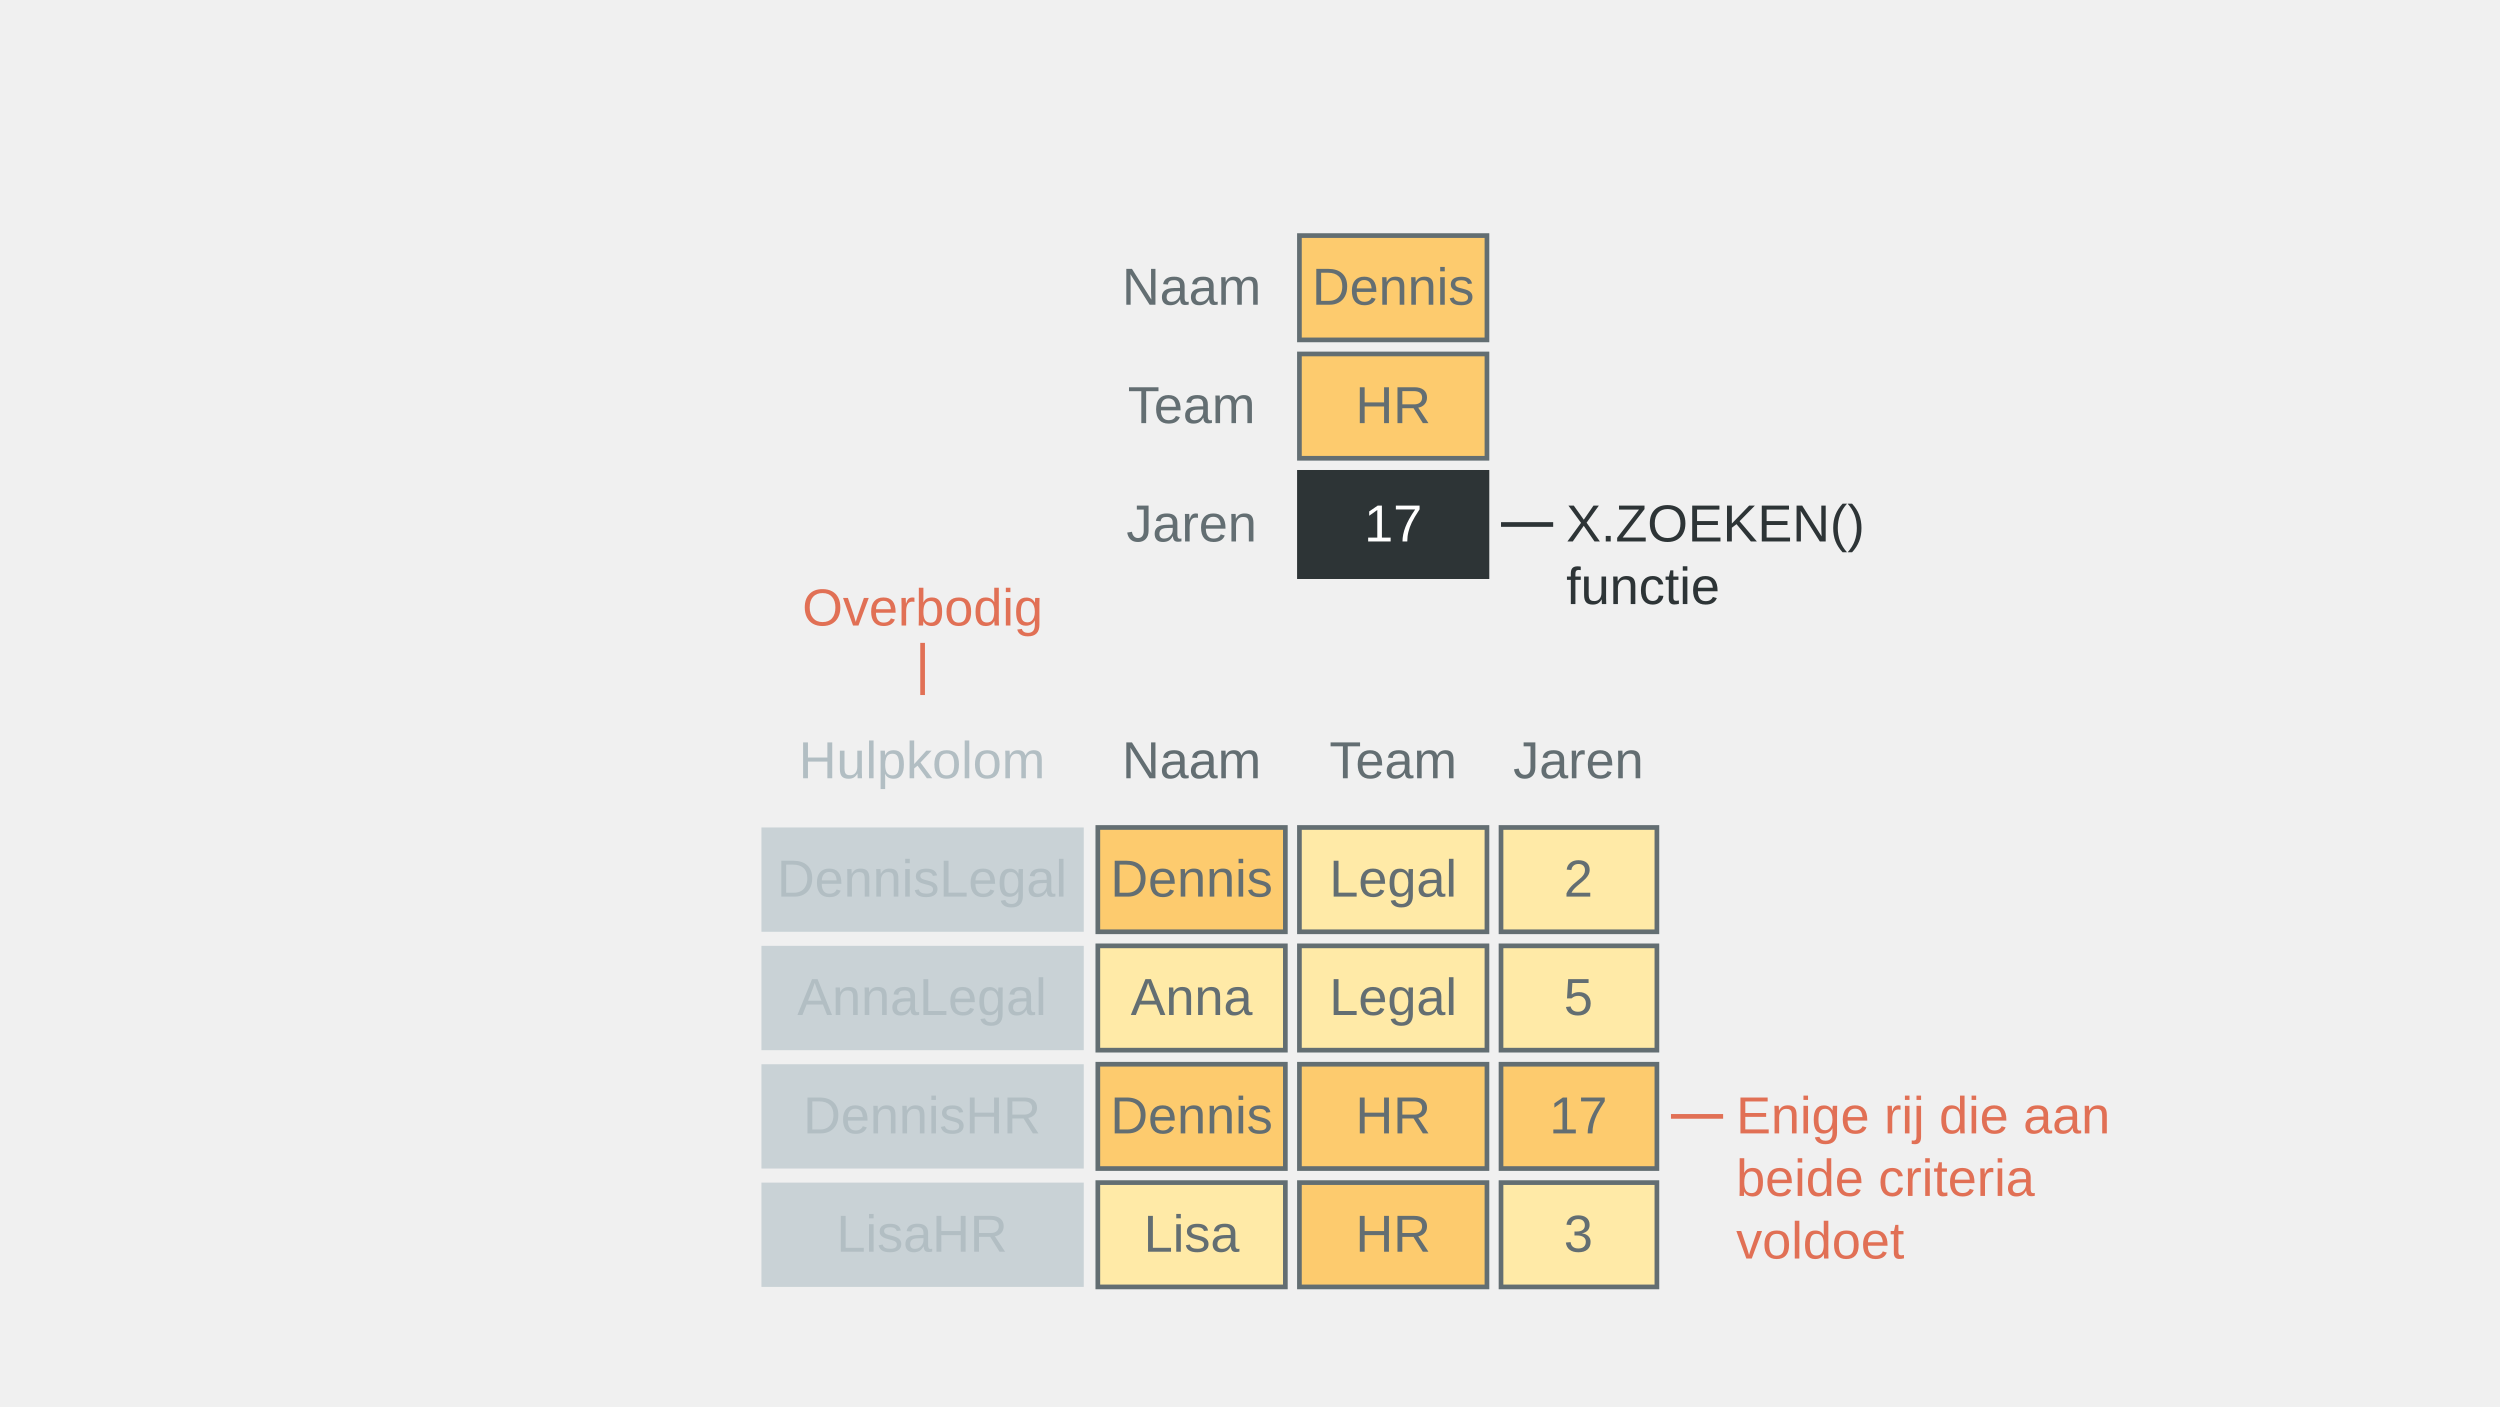
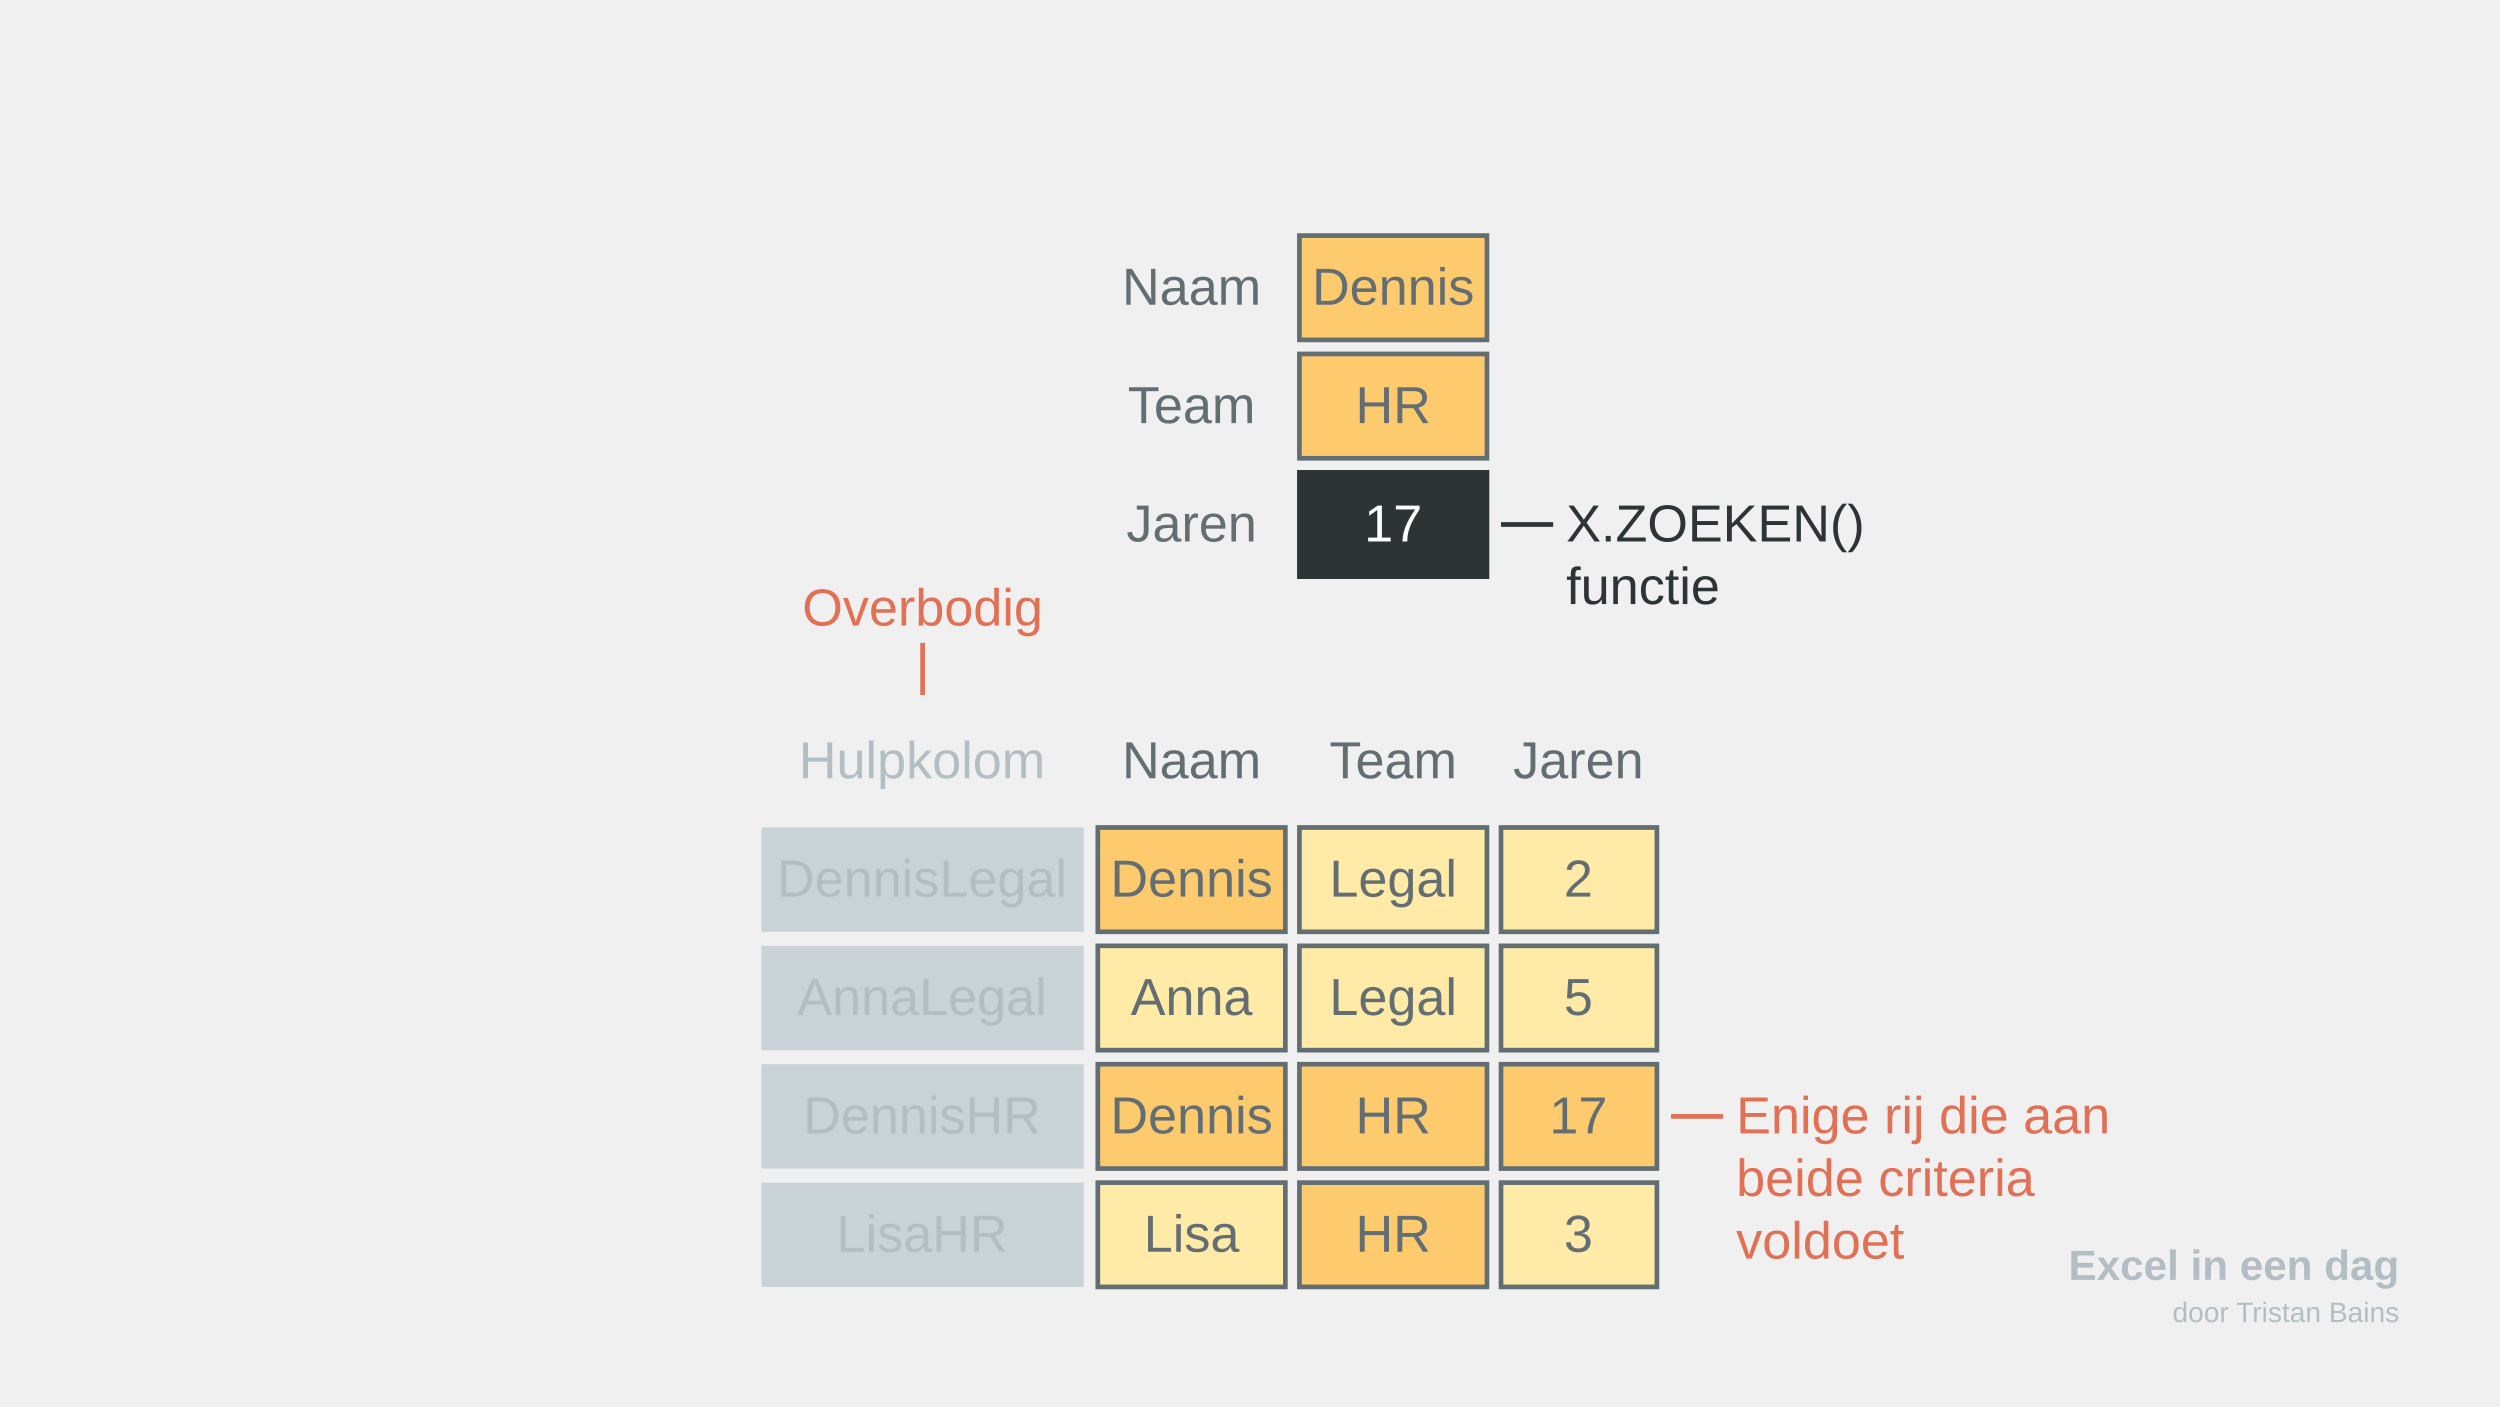
<svg xmlns="http://www.w3.org/2000/svg" viewBox="0 0 2133 1200" style="background-color:#dfe6e9" title="X.ZOEKEN-functie-meerdere-criteria" alt="X.ZOEKEN-functie-meerdere-criteria" font-family="Sans,Arial" dy="0.25em" text-anchor="middle">
+   <g>
+     <text x="2047" y="1128" fill="#b2bec3" font-weight="normal" font-size="24" text-anchor="end">door Tristan Bains</text>
+   </g>
+   <g>
+     <text x="2047" y="1092" fill="#b2bec3" font-weight="bold" font-size="36" text-anchor="end">Excel in een dag</text>
+   </g>
  <g id="box" transform="translate(566.6667 100.0)">
    <g id="C2">
      <rect x="370" y="101" width="160" height="89" fill="transparent" stroke="transparent" stroke-width="4" />
      <text x="450" y="160" fill="#636e72" font-size="44.5">Naam</text>
    </g>
    <g id="D2">
      <rect x="542" y="101" width="160" height="89" fill="#fdcb6e" stroke="#636e72" stroke-width="4" />
      <text x="622" y="160" fill="#636e72" font-size="44.5">Dennis</text>
    </g>
    <g id="C3">
      <rect x="370" y="202" width="160" height="89" fill="transparent" stroke="transparent" stroke-width="4" />
      <text x="450" y="261" fill="#636e72" font-size="44.5">Team</text>
    </g>
    <g id="D3">
      <rect x="542" y="202" width="160" height="89" fill="#fdcb6e" stroke="#636e72" stroke-width="4" />
      <text x="622" y="261" fill="#636e72" font-size="44.5">HR</text>
    </g>
    <g id="C4">
      <rect x="370" y="303" width="160" height="89" fill="transparent" stroke="transparent" stroke-width="4" />
      <text x="450" y="362" fill="#636e72" font-size="44.5">Jaren</text>
    </g>
    <g id="D4">
      <rect x="542" y="303" width="160" height="89" fill="#2d3436" stroke="#2d3436" stroke-width="4" />
      <text x="622" y="362" fill="#ffffff" font-size="44.5">17</text>
    </g>
    <g id="D4_comment">
      <line x1="714" y1="347.5" x2="758.5" y2="347.5" stroke-width="4" stroke="#2d3436" />
      <text x="714" y="362" fill="#2d3436" font-size="44.5" text-anchor="start" dx="55.625">
        <tspan x="714.0" y="362.0" dx="55.625">X.ZOEKEN()</tspan>
        <tspan x="714.0" y="415.4" dx="55.625">functie</tspan>
      </text>
    </g>
    <g id="B6_comment">
      <line x1="220.5" y1="493" x2="220.5" y2="448.5" stroke-width="4" stroke="#e17055" />
      <text x="220.5" y="433.7" fill="#e17055" font-size="44.5">Overbodig</text>
    </g>
    <g id="B6">
      <rect x="83" y="505" width="275" height="89" fill="transparent" stroke="transparent" stroke-width="4" />
      <text x="220" y="564" fill="#b2bec3" font-size="44.5">Hulpkolom</text>
    </g>
    <g id="C6">
      <rect x="370" y="505" width="160" height="89" fill="transparent" stroke="transparent" stroke-width="4" />
      <text x="450" y="564" fill="#636e72" font-size="44.5">Naam</text>
    </g>
    <g id="D6">
      <rect x="542" y="505" width="160" height="89" fill="transparent" stroke="transparent" stroke-width="4" />
      <text x="622" y="564" fill="#636e72" font-size="44.5">Team</text>
    </g>
    <g id="E6">
      <rect x="714" y="505" width="133" height="89" fill="transparent" stroke="transparent" stroke-width="4" />
      <text x="780" y="564" fill="#636e72" font-size="44.5">Jaren</text>
    </g>
    <g id="B7">
      <rect x="83" y="606" width="275" height="89" fill="#C9D2D6" stroke="transparent" stroke-width="4" />
      <text x="220" y="665" fill="#b2bec3" font-size="44.5">DennisLegal</text>
    </g>
    <g id="C7">
      <rect x="370" y="606" width="160" height="89" fill="#fdcb6e" stroke="#636e72" stroke-width="4" />
      <text x="450" y="665" fill="#636e72" font-size="44.5">Dennis</text>
    </g>
    <g id="D7">
      <rect x="542" y="606" width="160" height="89" fill="#ffeaa7" stroke="#636e72" stroke-width="4" />
      <text x="622" y="665" fill="#636e72" font-size="44.5">Legal</text>
    </g>
    <g id="E7">
      <rect x="714" y="606" width="133" height="89" fill="#ffeaa7" stroke="#636e72" stroke-width="4" />
      <text x="780" y="665" fill="#636e72" font-size="44.5">2</text>
    </g>
    <g id="B8">
      <rect x="83" y="707" width="275" height="89" fill="#C9D2D6" stroke="transparent" stroke-width="4" />
      <text x="220" y="766" fill="#b2bec3" font-size="44.5">AnnaLegal</text>
    </g>
    <g id="C8">
      <rect x="370" y="707" width="160" height="89" fill="#ffeaa7" stroke="#636e72" stroke-width="4" />
      <text x="450" y="766" fill="#636e72" font-size="44.5">Anna</text>
    </g>
    <g id="D8">
      <rect x="542" y="707" width="160" height="89" fill="#ffeaa7" stroke="#636e72" stroke-width="4" />
      <text x="622" y="766" fill="#636e72" font-size="44.5">Legal</text>
    </g>
    <g id="E8">
      <rect x="714" y="707" width="133" height="89" fill="#ffeaa7" stroke="#636e72" stroke-width="4" />
      <text x="780" y="766" fill="#636e72" font-size="44.5">5</text>
    </g>
    <g id="B9">
      <rect x="83" y="808" width="275" height="89" fill="#C9D2D6" stroke="transparent" stroke-width="4" />
      <text x="220" y="867" fill="#b2bec3" font-size="44.5">DennisHR</text>
    </g>
    <g id="C9">
      <rect x="370" y="808" width="160" height="89" fill="#fdcb6e" stroke="#636e72" stroke-width="4" />
      <text x="450" y="867" fill="#636e72" font-size="44.5">Dennis</text>
    </g>
    <g id="D9">
      <rect x="542" y="808" width="160" height="89" fill="#fdcb6e" stroke="#636e72" stroke-width="4" />
      <text x="622" y="867" fill="#636e72" font-size="44.5">HR</text>
    </g>
    <g id="E9">
      <rect x="714" y="808" width="133" height="89" fill="#fdcb6e" stroke="#636e72" stroke-width="4" />
      <text x="780" y="867" fill="#636e72" font-size="44.5">17</text>
    </g>
    <g id="E9_comment">
      <line x1="859" y1="852.5" x2="903.5" y2="852.5" stroke-width="4" stroke="#e17055" />
      <text x="859" y="867" fill="#e17055" font-size="44.5" text-anchor="start" dx="55.625">
        <tspan x="859.0" y="867.0" dx="55.625">Enige rij die aan</tspan>
        <tspan x="859.0" y="920.4" dx="55.625">beide criteria</tspan>
        <tspan x="859.0" y="973.8" dx="55.625">voldoet</tspan>
      </text>
    </g>
    <g id="B10">
      <rect x="83" y="909" width="275" height="89" fill="#C9D2D6" stroke="transparent" stroke-width="4" />
      <text x="220" y="968" fill="#b2bec3" font-size="44.5">LisaHR</text>
    </g>
    <g id="C10">
      <rect x="370" y="909" width="160" height="89" fill="#ffeaa7" stroke="#636e72" stroke-width="4" />
      <text x="450" y="968" fill="#636e72" font-size="44.5">Lisa</text>
    </g>
    <g id="D10">
      <rect x="542" y="909" width="160" height="89" fill="#fdcb6e" stroke="#636e72" stroke-width="4" />
      <text x="622" y="968" fill="#636e72" font-size="44.5">HR</text>
    </g>
    <g id="E10">
      <rect x="714" y="909" width="133" height="89" fill="#ffeaa7" stroke="#636e72" stroke-width="4" />
      <text x="780" y="968" fill="#636e72" font-size="44.5">3</text>
    </g>
  </g>
</svg>
